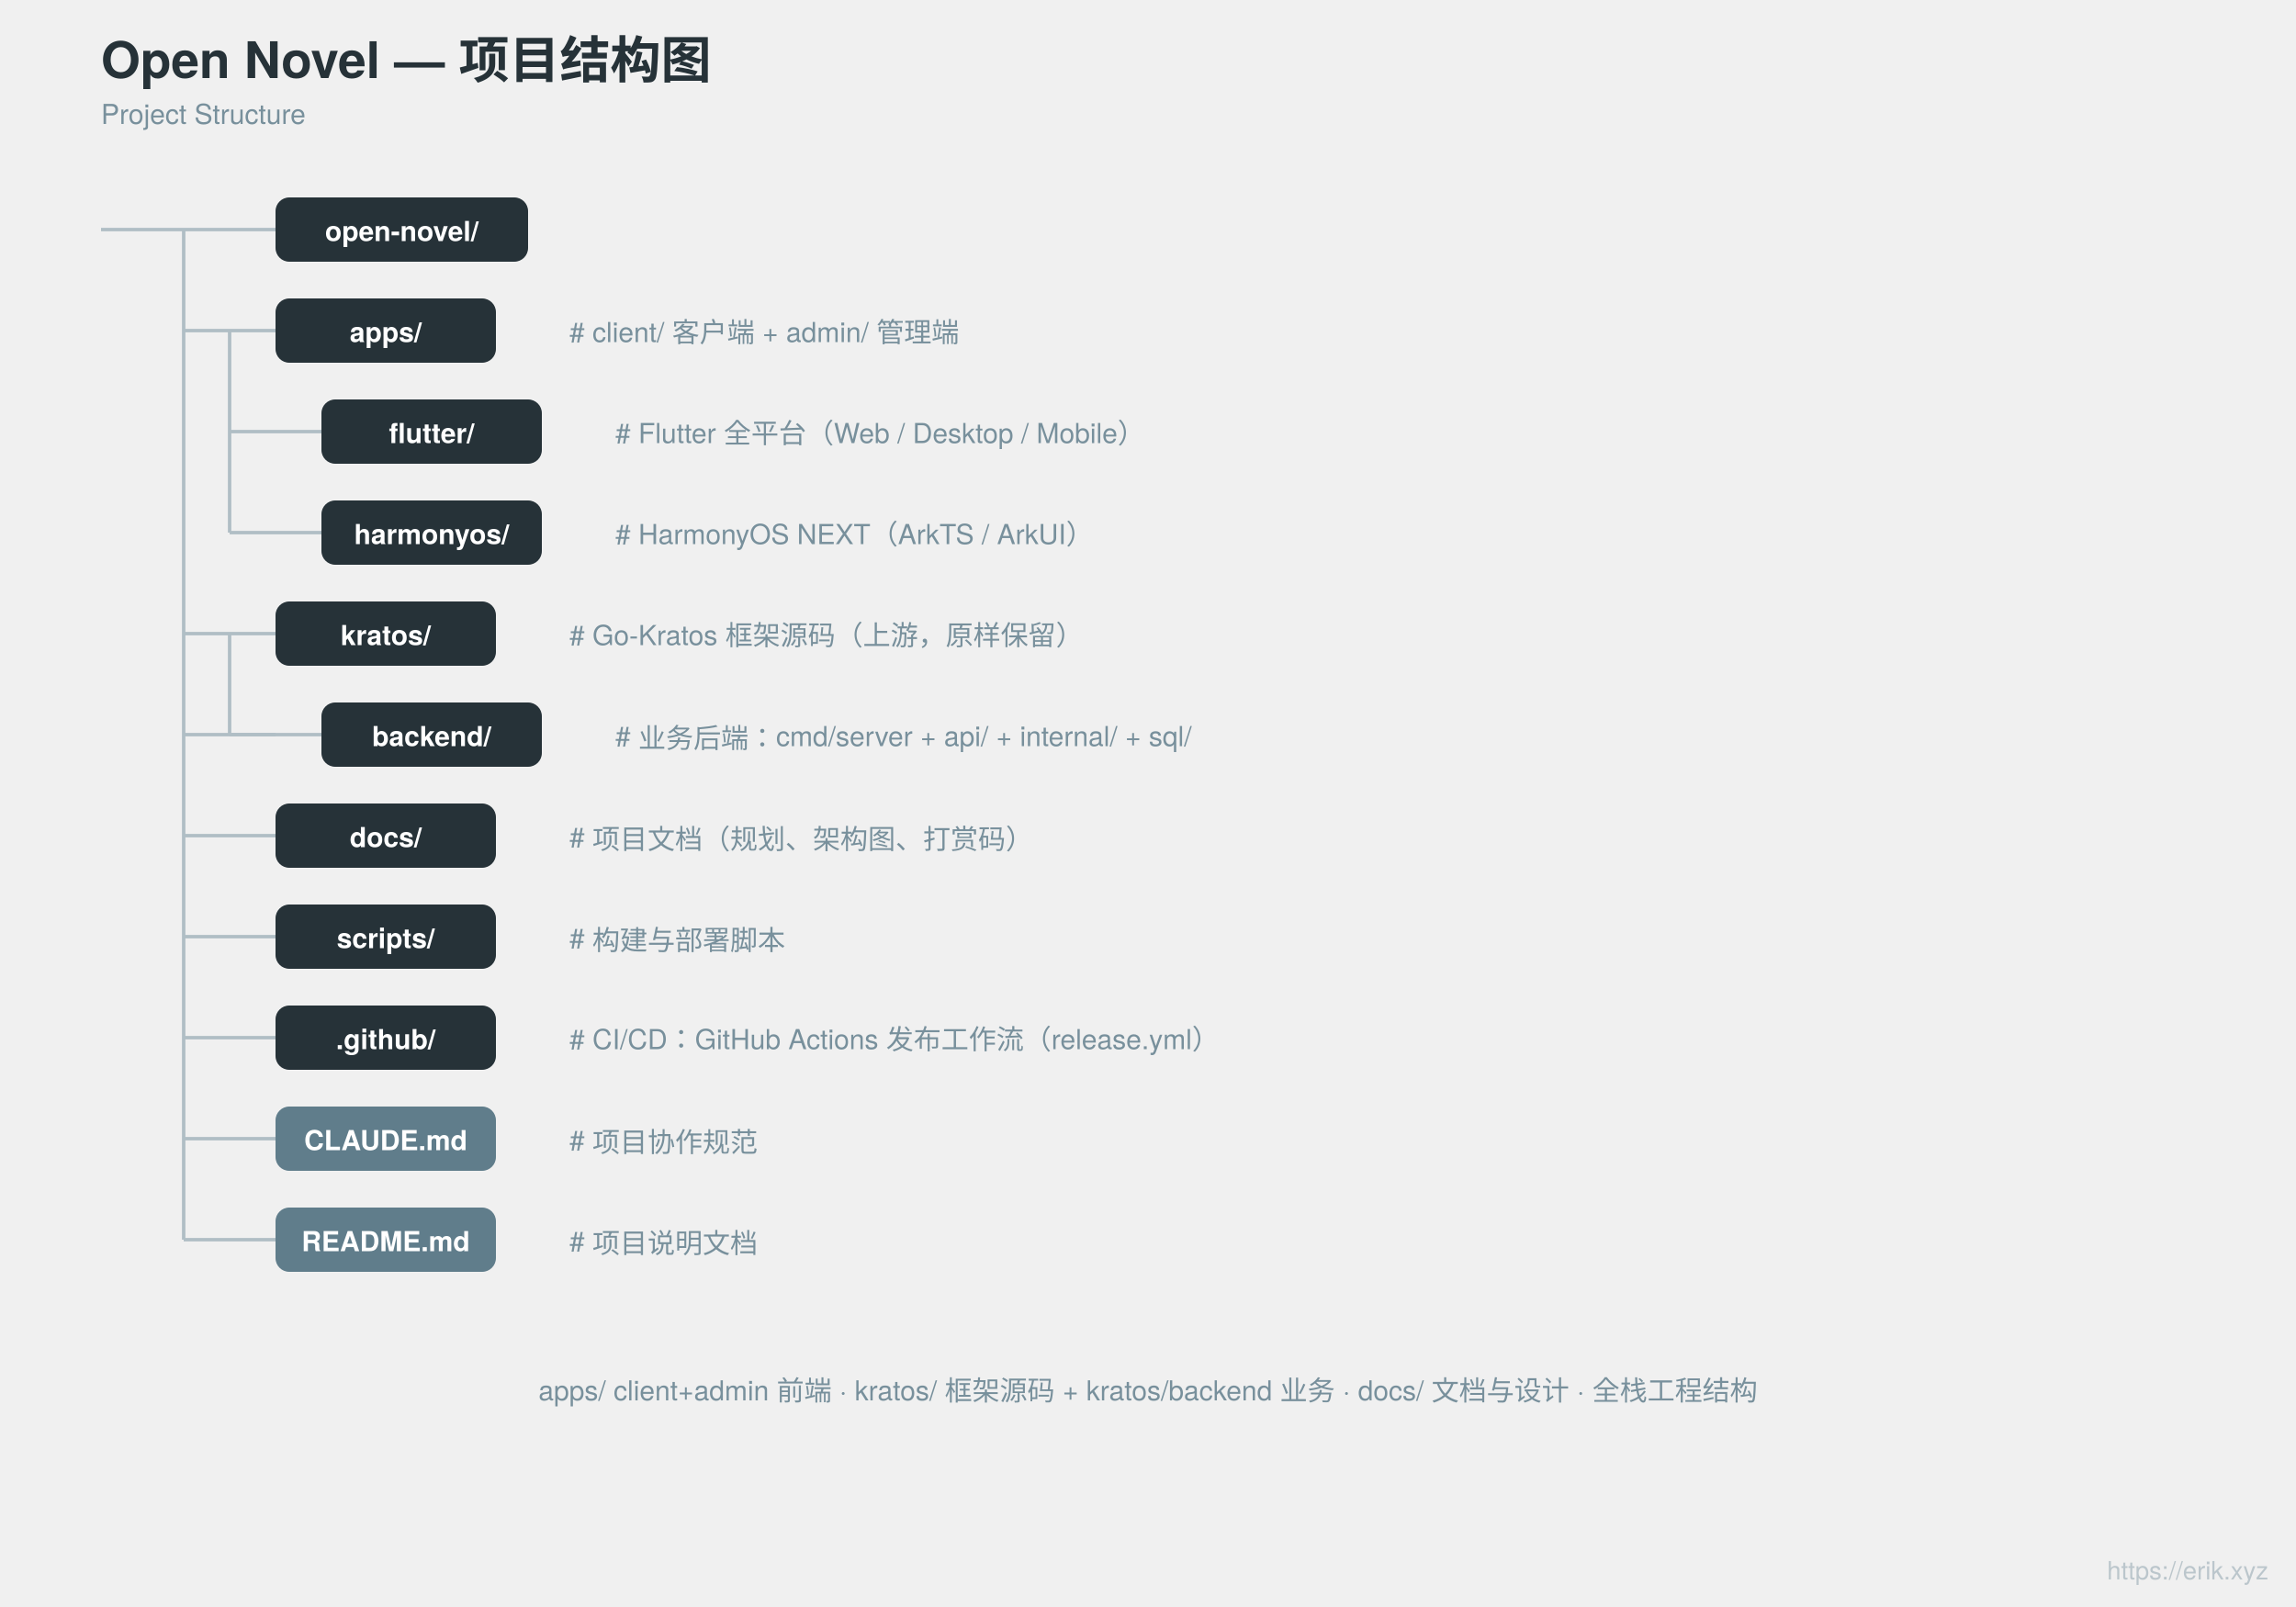
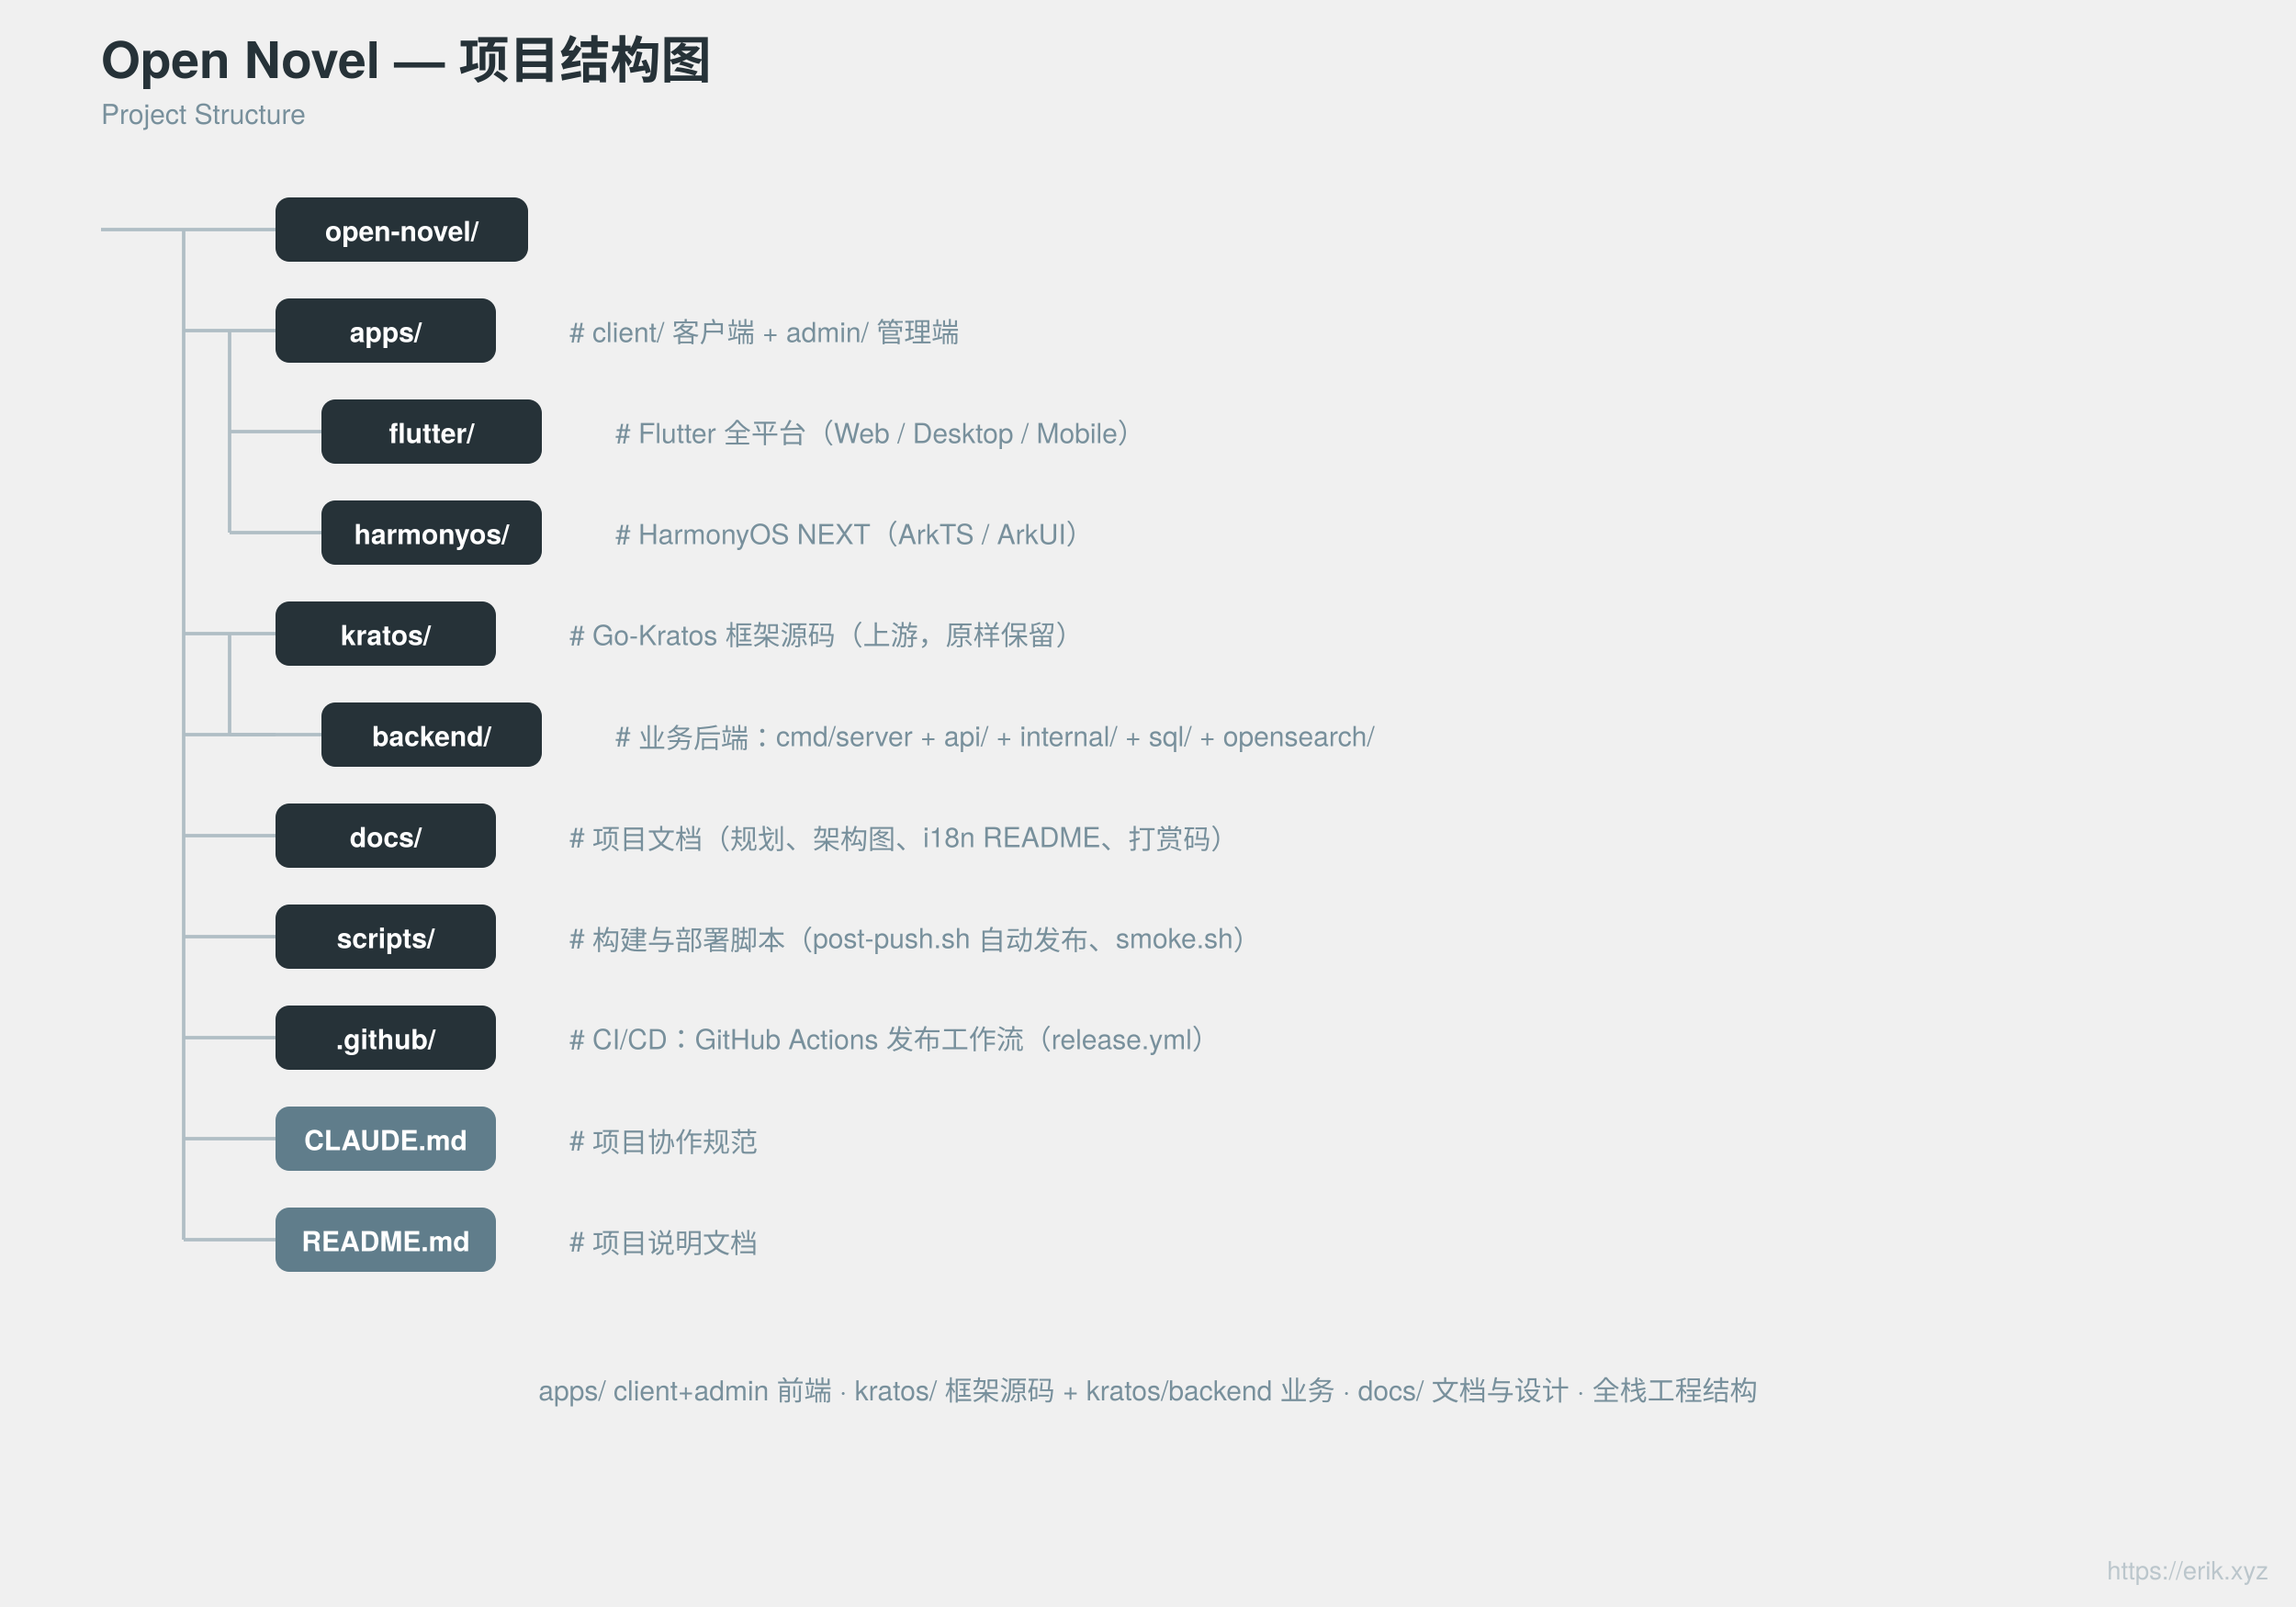
<svg xmlns="http://www.w3.org/2000/svg" width="1000" height="700" viewBox="0 0 1000 700" font-family="'PingFang SC','Microsoft YaHei','Helvetica Neue',sans-serif">
  <text x="44" y="34" font-size="22" font-weight="700" fill="#263238">Open Novel — 项目结构图</text>
  <text x="44" y="54" font-size="12" fill="#78909c">Project Structure</text>
  <g stroke="#b0bec5" stroke-width="1.5">
    <line x1="44" y1="100" x2="120" y2="100" />
    <line x1="80" y1="100" x2="80" y2="540" />
    <line x1="80" y1="144" x2="120" y2="144" />
    <line x1="80" y1="276" x2="120" y2="276" />
    <line x1="80" y1="320" x2="120" y2="320" />
    <line x1="80" y1="364" x2="120" y2="364" />
    <line x1="80" y1="408" x2="120" y2="408" />
    <line x1="80" y1="452" x2="120" y2="452" />
    <line x1="80" y1="496" x2="120" y2="496" />
    <line x1="80" y1="540" x2="120" y2="540" />
    <line x1="100" y1="144" x2="100" y2="232" />
    <line x1="100" y1="188" x2="140" y2="188" />
    <line x1="100" y1="232" x2="140" y2="232" />
    <line x1="100" y1="276" x2="100" y2="320" />
    <line x1="100" y1="320" x2="140" y2="320" />
  </g>
  <rect x="120" y="86" width="110" height="28" rx="6" fill="#263238" />
  <text x="175" y="105" font-size="12" font-weight="700" fill="#ffffff" text-anchor="middle">open-novel/</text>
  <g>
    <rect x="120" y="130" width="96" height="28" rx="6" fill="#263238" />
    <text x="168" y="149" font-size="12" font-weight="700" fill="#ffffff" text-anchor="middle">apps/</text>
    <text x="248" y="149" font-size="12" fill="#78909c"># client/ 客户端 + admin/ 管理端</text>
  </g>
  <g>
    <rect x="120" y="262" width="96" height="28" rx="6" fill="#263238" />
    <text x="168" y="281" font-size="12" font-weight="700" fill="#ffffff" text-anchor="middle">kratos/</text>
    <text x="248" y="281" font-size="12" fill="#78909c"># Go-Kratos 框架源码（上游，原样保留）</text>
  </g>
  <g>
    <rect x="120" y="350" width="96" height="28" rx="6" fill="#263238" />
    <text x="168" y="369" font-size="12" font-weight="700" fill="#ffffff" text-anchor="middle">docs/</text>
-     <text x="248" y="369" font-size="12" fill="#78909c"># 项目文档（规划、架构图、打赏码）</text>
+     <text x="248" y="369" font-size="12" fill="#78909c"># 项目文档（规划、架构图、i18n README、打赏码）</text>
  </g>
  <g>
    <rect x="120" y="394" width="96" height="28" rx="6" fill="#263238" />
    <text x="168" y="413" font-size="12" font-weight="700" fill="#ffffff" text-anchor="middle">scripts/</text>
-     <text x="248" y="413" font-size="12" fill="#78909c"># 构建与部署脚本</text>
+     <text x="248" y="413" font-size="12" fill="#78909c"># 构建与部署脚本（post-push.sh 自动发布、smoke.sh）</text>
  </g>
  <g>
    <rect x="120" y="438" width="96" height="28" rx="6" fill="#263238" />
    <text x="168" y="457" font-size="12" font-weight="700" fill="#ffffff" text-anchor="middle">.github/</text>
    <text x="248" y="457" font-size="12" fill="#78909c"># CI/CD：GitHub Actions 发布工作流（release.yml）</text>
  </g>
  <g>
    <rect x="140" y="174" width="96" height="28" rx="6" fill="#263238" />
    <text x="188" y="193" font-size="12" font-weight="700" fill="#ffffff" text-anchor="middle">flutter/</text>
    <text x="268" y="193" font-size="12" fill="#78909c"># Flutter 全平台（Web / Desktop / Mobile）</text>
  </g>
  <g>
    <rect x="140" y="218" width="96" height="28" rx="6" fill="#263238" />
    <text x="188" y="237" font-size="12" font-weight="700" fill="#ffffff" text-anchor="middle">harmonyos/</text>
    <text x="268" y="237" font-size="12" fill="#78909c"># HarmonyOS NEXT（ArkTS / ArkUI）</text>
  </g>
  <g>
    <rect x="140" y="306" width="96" height="28" rx="6" fill="#263238" />
    <text x="188" y="325" font-size="12" font-weight="700" fill="#ffffff" text-anchor="middle">backend/</text>
-     <text x="268" y="325" font-size="12" fill="#78909c"># 业务后端：cmd/server + api/ + internal/ + sql/</text>
+     <text x="268" y="325" font-size="12" fill="#78909c"># 业务后端：cmd/server + api/ + internal/ + sql/ + opensearch/</text>
  </g>
  <g>
    <rect x="120" y="482" width="96" height="28" rx="6" fill="#607d8b" />
    <text x="168" y="501" font-size="12" font-weight="700" fill="#ffffff" text-anchor="middle">CLAUDE.md</text>
    <text x="248" y="501" font-size="12" fill="#78909c"># 项目协作规范</text>
  </g>
  <g>
    <rect x="120" y="526" width="96" height="28" rx="6" fill="#607d8b" />
    <text x="168" y="545" font-size="12" font-weight="700" fill="#ffffff" text-anchor="middle">README.md</text>
    <text x="248" y="545" font-size="12" fill="#78909c"># 项目说明文档</text>
  </g>
  <text x="500" y="610" font-size="12" fill="#78909c" text-anchor="middle">apps/ client+admin 前端 · kratos/ 框架源码 + kratos/backend 业务 · docs/ 文档与设计 · 全栈工程结构</text>
  <text x="988" y="688" font-size="11" fill="#90a4ae" opacity="0.55" text-anchor="end">https://erik.xyz</text>
</svg>
